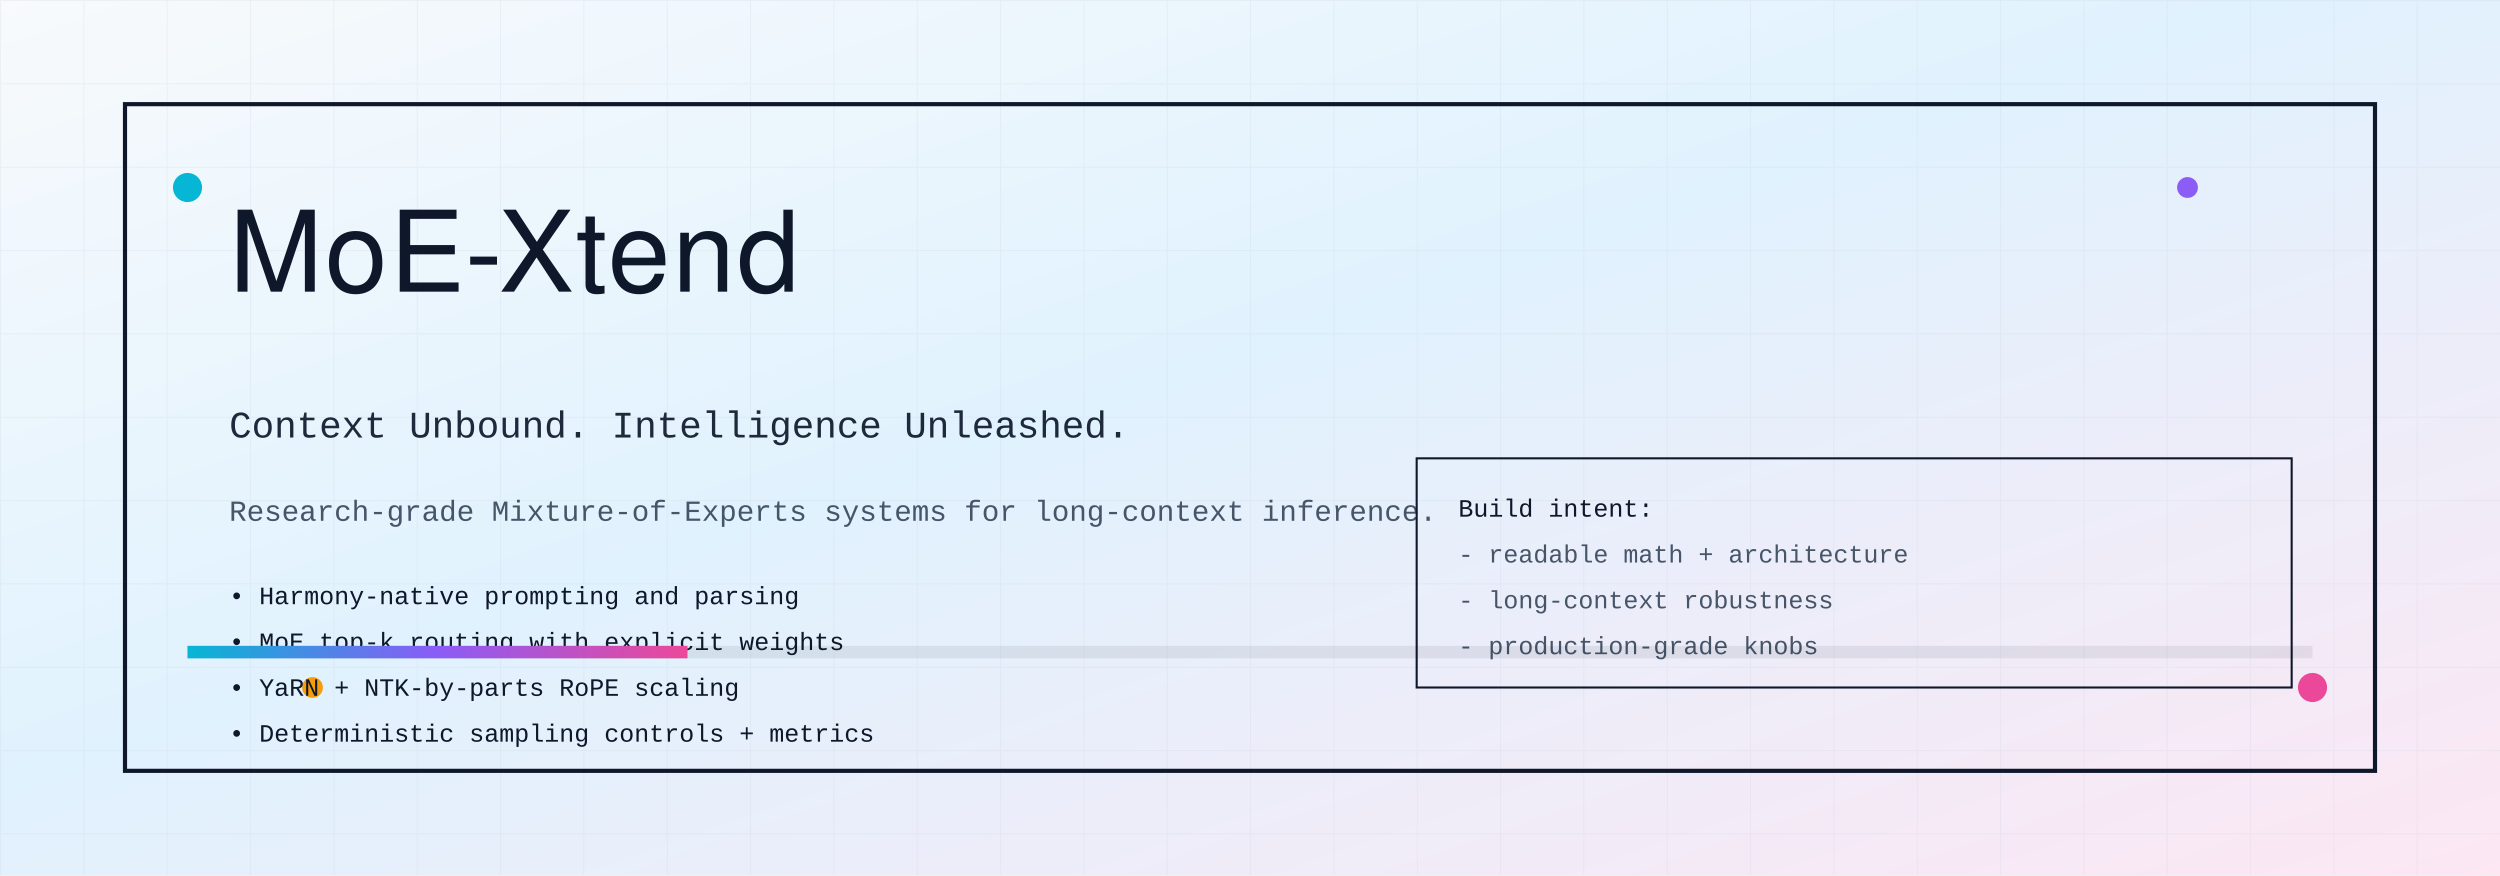
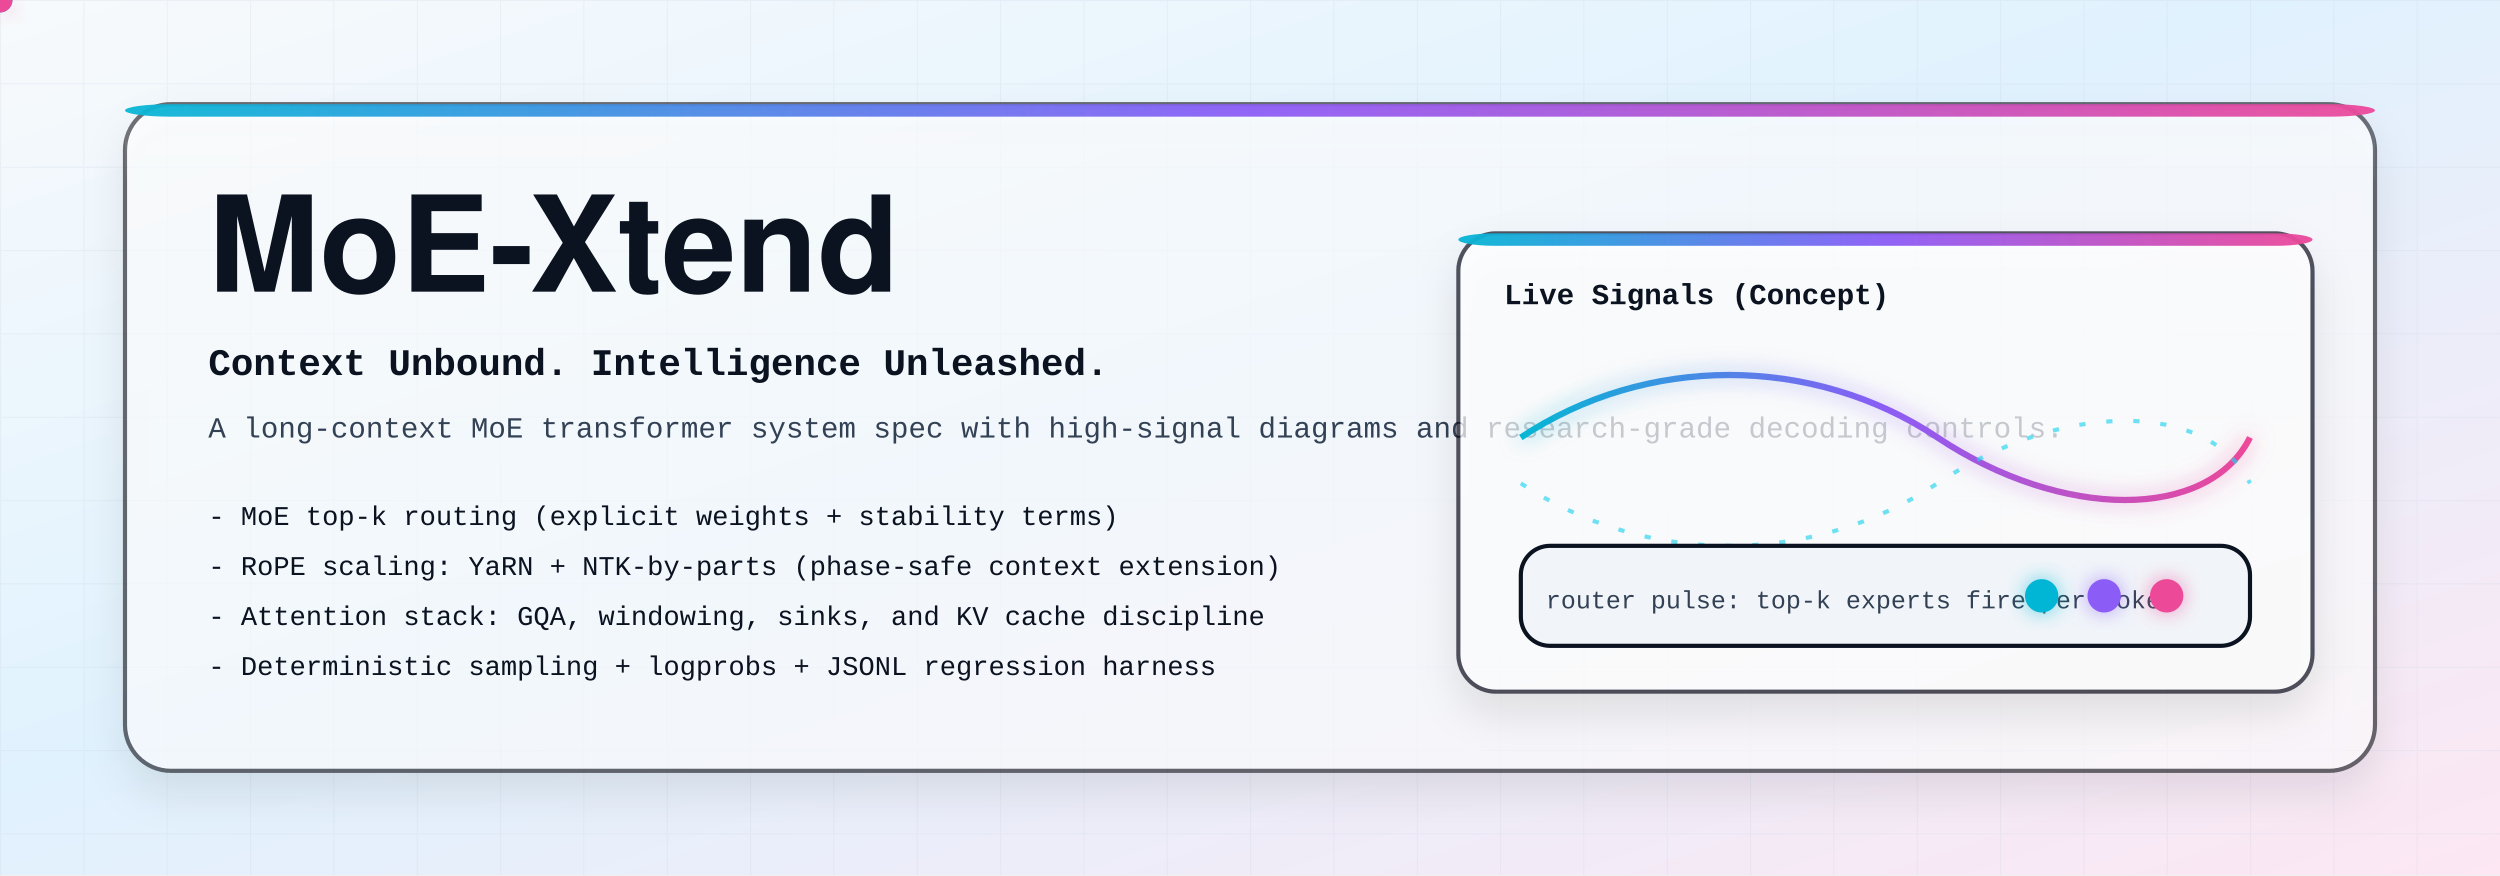
<svg xmlns="http://www.w3.org/2000/svg" width="1200" height="420" viewBox="0 0 1200 420">
  <defs>
    <linearGradient id="bg" x1="0" y1="0" x2="1" y2="1">
      <stop offset="0%" stop-color="#F8FAFC" />
      <stop offset="45%" stop-color="#E0F2FE" />
      <stop offset="100%" stop-color="#FCE7F3" />
    </linearGradient>
    <linearGradient id="accent" x1="0" y1="0" x2="1" y2="0">
      <stop offset="0%" stop-color="#06B6D4" />
      <stop offset="50%" stop-color="#8B5CF6" />
      <stop offset="100%" stop-color="#EC4899" />
    </linearGradient>
    <pattern id="grid" width="40" height="40" patternUnits="userSpaceOnUse">
      <path d="M 40 0 L 0 0 0 40" fill="none" stroke="#CBD5E1" stroke-width="1" />
    </pattern>
+     <filter id="shadow" x="-20%" y="-20%" width="140%" height="140%">
+       <feDropShadow dx="0" dy="10" stdDeviation="10" flood-color="#0B1220" flood-opacity="0.14" />
+     </filter>
+     <filter id="glow" x="-50%" y="-50%" width="200%" height="200%">
+       <feGaussianBlur in="SourceGraphic" stdDeviation="5" result="b" />
+       <feColorMatrix in="b" type="matrix" values="1 0 0 0 0  0 1 0 0 0  0 0 1 0 0  0 0 0 0.6 0" result="g" />
+       <feMerge>
+         <feMergeNode in="g" />
+         <feMergeNode in="SourceGraphic" />
+       </feMerge>
+     </filter>
+     <linearGradient id="scan" x1="0" y1="0" x2="0" y2="1">
+       <stop offset="0%" stop-color="#FFFFFF" stop-opacity="0" />
+       <stop offset="50%" stop-color="#FFFFFF" stop-opacity="0.35" />
+       <stop offset="100%" stop-color="#FFFFFF" stop-opacity="0" />
+     </linearGradient>
  </defs>
  <rect width="1200" height="420" fill="url(#bg)" />
  <rect width="1200" height="420" fill="url(#grid)" opacity="0.25" />
-   <rect x="60" y="50" width="1080" height="320" fill="none" stroke="#0F172A" stroke-width="2" />
-   <line x1="60" y1="170" x2="1140" y2="170" stroke="url(#accent)" stroke-width="3" />
-   <circle cx="90" cy="90" r="7" fill="#06B6D4" />
-   <circle cx="1110" cy="330" r="7" fill="#EC4899" />
-   <circle cx="1050" cy="90" r="5" fill="#8B5CF6" />
-   <circle cx="150" cy="330" r="5" fill="#F59E0B" />
-   <text x="110" y="140" fill="#0F172A" font-size="54" font-family="Space Grotesk, Helvetica, Arial, sans-serif" letter-spacing="1">MoE-Xtend</text>
-   <text x="110" y="210" fill="#1E293B" font-size="18" font-family="JetBrains Mono, 'Courier New', monospace">Context Unbound. Intelligence Unleashed.</text>
-   <text x="110" y="250" fill="#475569" font-size="14" font-family="JetBrains Mono, 'Courier New', monospace">Research-grade Mixture-of-Experts systems for long-context inference.</text>
-   <g font-family="JetBrains Mono, 'Courier New', monospace" font-size="12" fill="#0F172A">
-     <text x="110" y="290">• Harmony-native prompting and parsing</text>
-     <text x="110" y="312">• MoE top-k routing with explicit weights</text>
-     <text x="110" y="334">• YaRN + NTK-by-parts RoPE scaling</text>
-     <text x="110" y="356">• Deterministic sampling controls + metrics</text>
+   <g filter="url(#shadow)">
+     <rect x="60" y="50" width="1080" height="320" rx="22" fill="#FFFFFF" opacity="0.62" stroke="#0B1220" stroke-width="2" />
  </g>
-   <rect x="680" y="220" width="420" height="110" fill="none" stroke="#0F172A" stroke-width="1" />
-   <text x="700" y="248" fill="#0F172A" font-size="12" font-family="JetBrains Mono, 'Courier New', monospace">Build intent:</text>
-   <text x="700" y="270" fill="#475569" font-size="12" font-family="JetBrains Mono, 'Courier New', monospace">- readable math + architecture</text>
-   <text x="700" y="292" fill="#475569" font-size="12" font-family="JetBrains Mono, 'Courier New', monospace">- long-context robustness</text>
-   <text x="700" y="314" fill="#475569" font-size="12" font-family="JetBrains Mono, 'Courier New', monospace">- production-grade knobs</text>
-   <rect x="90" y="310" width="1020" height="6" fill="#0F172A" opacity="0.08" />
-   <rect x="90" y="310" width="240" height="6" fill="url(#accent)">
-     <animate attributeName="x" values="90;930;90" dur="5.5s" repeatCount="indefinite" />
+   <rect x="60" y="50" width="1080" height="6" rx="22" fill="url(#accent)" opacity="0.95" />
+   <text x="100" y="140" fill="#0B1220" font-size="64" font-weight="800" font-family="Space Grotesk, Helvetica, Arial, sans-serif">MoE-Xtend</text>
+   <text x="100" y="180" fill="#0B1220" font-size="18" font-weight="800" font-family="JetBrains Mono, 'Courier New', monospace">Context Unbound. Intelligence Unleashed.</text>
+   <text x="100" y="210" fill="#334155" font-size="14" font-family="JetBrains Mono, 'Courier New', monospace">A long-context MoE transformer system spec with high-signal diagrams and research-grade decoding controls.</text>
+   <g font-family="JetBrains Mono, 'Courier New', monospace" font-size="13" fill="#0B1220">
+     <text x="100" y="252">- MoE top-k routing (explicit weights + stability terms)</text>
+     <text x="100" y="276">- RoPE scaling: YaRN + NTK-by-parts (phase-safe context extension)</text>
+     <text x="100" y="300">- Attention stack: GQA, windowing, sinks, and KV cache discipline</text>
+     <text x="100" y="324">- Deterministic sampling + logprobs + JSONL regression harness</text>
+   </g>
+   <line x1="100" y1="346" x2="650" y2="346" stroke="url(#accent)" stroke-width="4" stroke-linecap="round" stroke-dasharray="14 18" opacity="0.9">
+     <animate attributeName="stroke-dashoffset" values="0;64" dur="2.4s" repeatCount="indefinite" />
+   </line>
+   <g filter="url(#shadow)">
+     <rect x="700" y="112" width="410" height="220" rx="18" fill="#FFFFFF" opacity="0.70" stroke="#0B1220" stroke-width="2" />
+   </g>
+   <rect x="700" y="112" width="410" height="6" rx="18" fill="url(#accent)" opacity="0.95" />
+   <text x="722" y="146" fill="#0B1220" font-size="14" font-weight="800" font-family="JetBrains Mono, 'Courier New', monospace">Live Signals (Concept)</text>
+   <path d="M730 210 C 790 170, 870 170, 930 210 S 1060 250, 1080 210" fill="none" stroke="url(#accent)" stroke-width="3" filter="url(#glow)" />
+   <path d="M730 232 C 790 272, 870 272, 930 232 S 1060 192, 1080 232" fill="none" stroke="#22D3EE" stroke-width="2" opacity="0.65" stroke-dasharray="3 10">
+     <animate attributeName="stroke-dashoffset" values="0;90" dur="2.6s" repeatCount="indefinite" />
+   </path>
+   <g filter="url(#glow)">
+     <circle r="6" fill="#06B6D4">
+       <animateMotion path="M730 210 C 790 170, 870 170, 930 210 S 1060 250, 1080 210" dur="2.6s" repeatCount="indefinite" />
+     </circle>
+     <circle r="6" fill="#EC4899">
+       <animateMotion path="M730 232 C 790 272, 870 272, 930 232 S 1060 192, 1080 232" dur="2.6s" begin="0.7s" repeatCount="indefinite" />
+     </circle>
+   </g>
+   <g>
+     <rect x="730" y="262" width="350" height="48" rx="14" fill="#F1F5F9" stroke="#0B1220" stroke-width="2" />
+     <text x="742" y="292" fill="#334155" font-size="12" font-family="JetBrains Mono, 'Courier New', monospace">router pulse: top-k experts fire per token</text>
+     <circle cx="980" cy="286" r="8" fill="#06B6D4" filter="url(#glow)">
+       <animate attributeName="r" values="7;12;7" dur="1.6s" repeatCount="indefinite" />
+     </circle>
+     <circle cx="1010" cy="286" r="8" fill="#8B5CF6" filter="url(#glow)">
+       <animate attributeName="r" values="7;12;7" dur="1.6s" begin="0.25s" repeatCount="indefinite" />
+     </circle>
+     <circle cx="1040" cy="286" r="8" fill="#EC4899" filter="url(#glow)">
+       <animate attributeName="r" values="7;12;7" dur="1.6s" begin="0.5s" repeatCount="indefinite" />
+     </circle>
+   </g>
+   <rect x="60" y="50" width="1080" height="40" fill="url(#scan)" opacity="0.22">
+     <animate attributeName="y" dur="6.4s" repeatCount="indefinite" values="50;330;50" keyTimes="0;0.5;1" calcMode="spline" keySplines="0.42 0 0.58 1;0.42 0 0.58 1" />
  </rect>
</svg>
